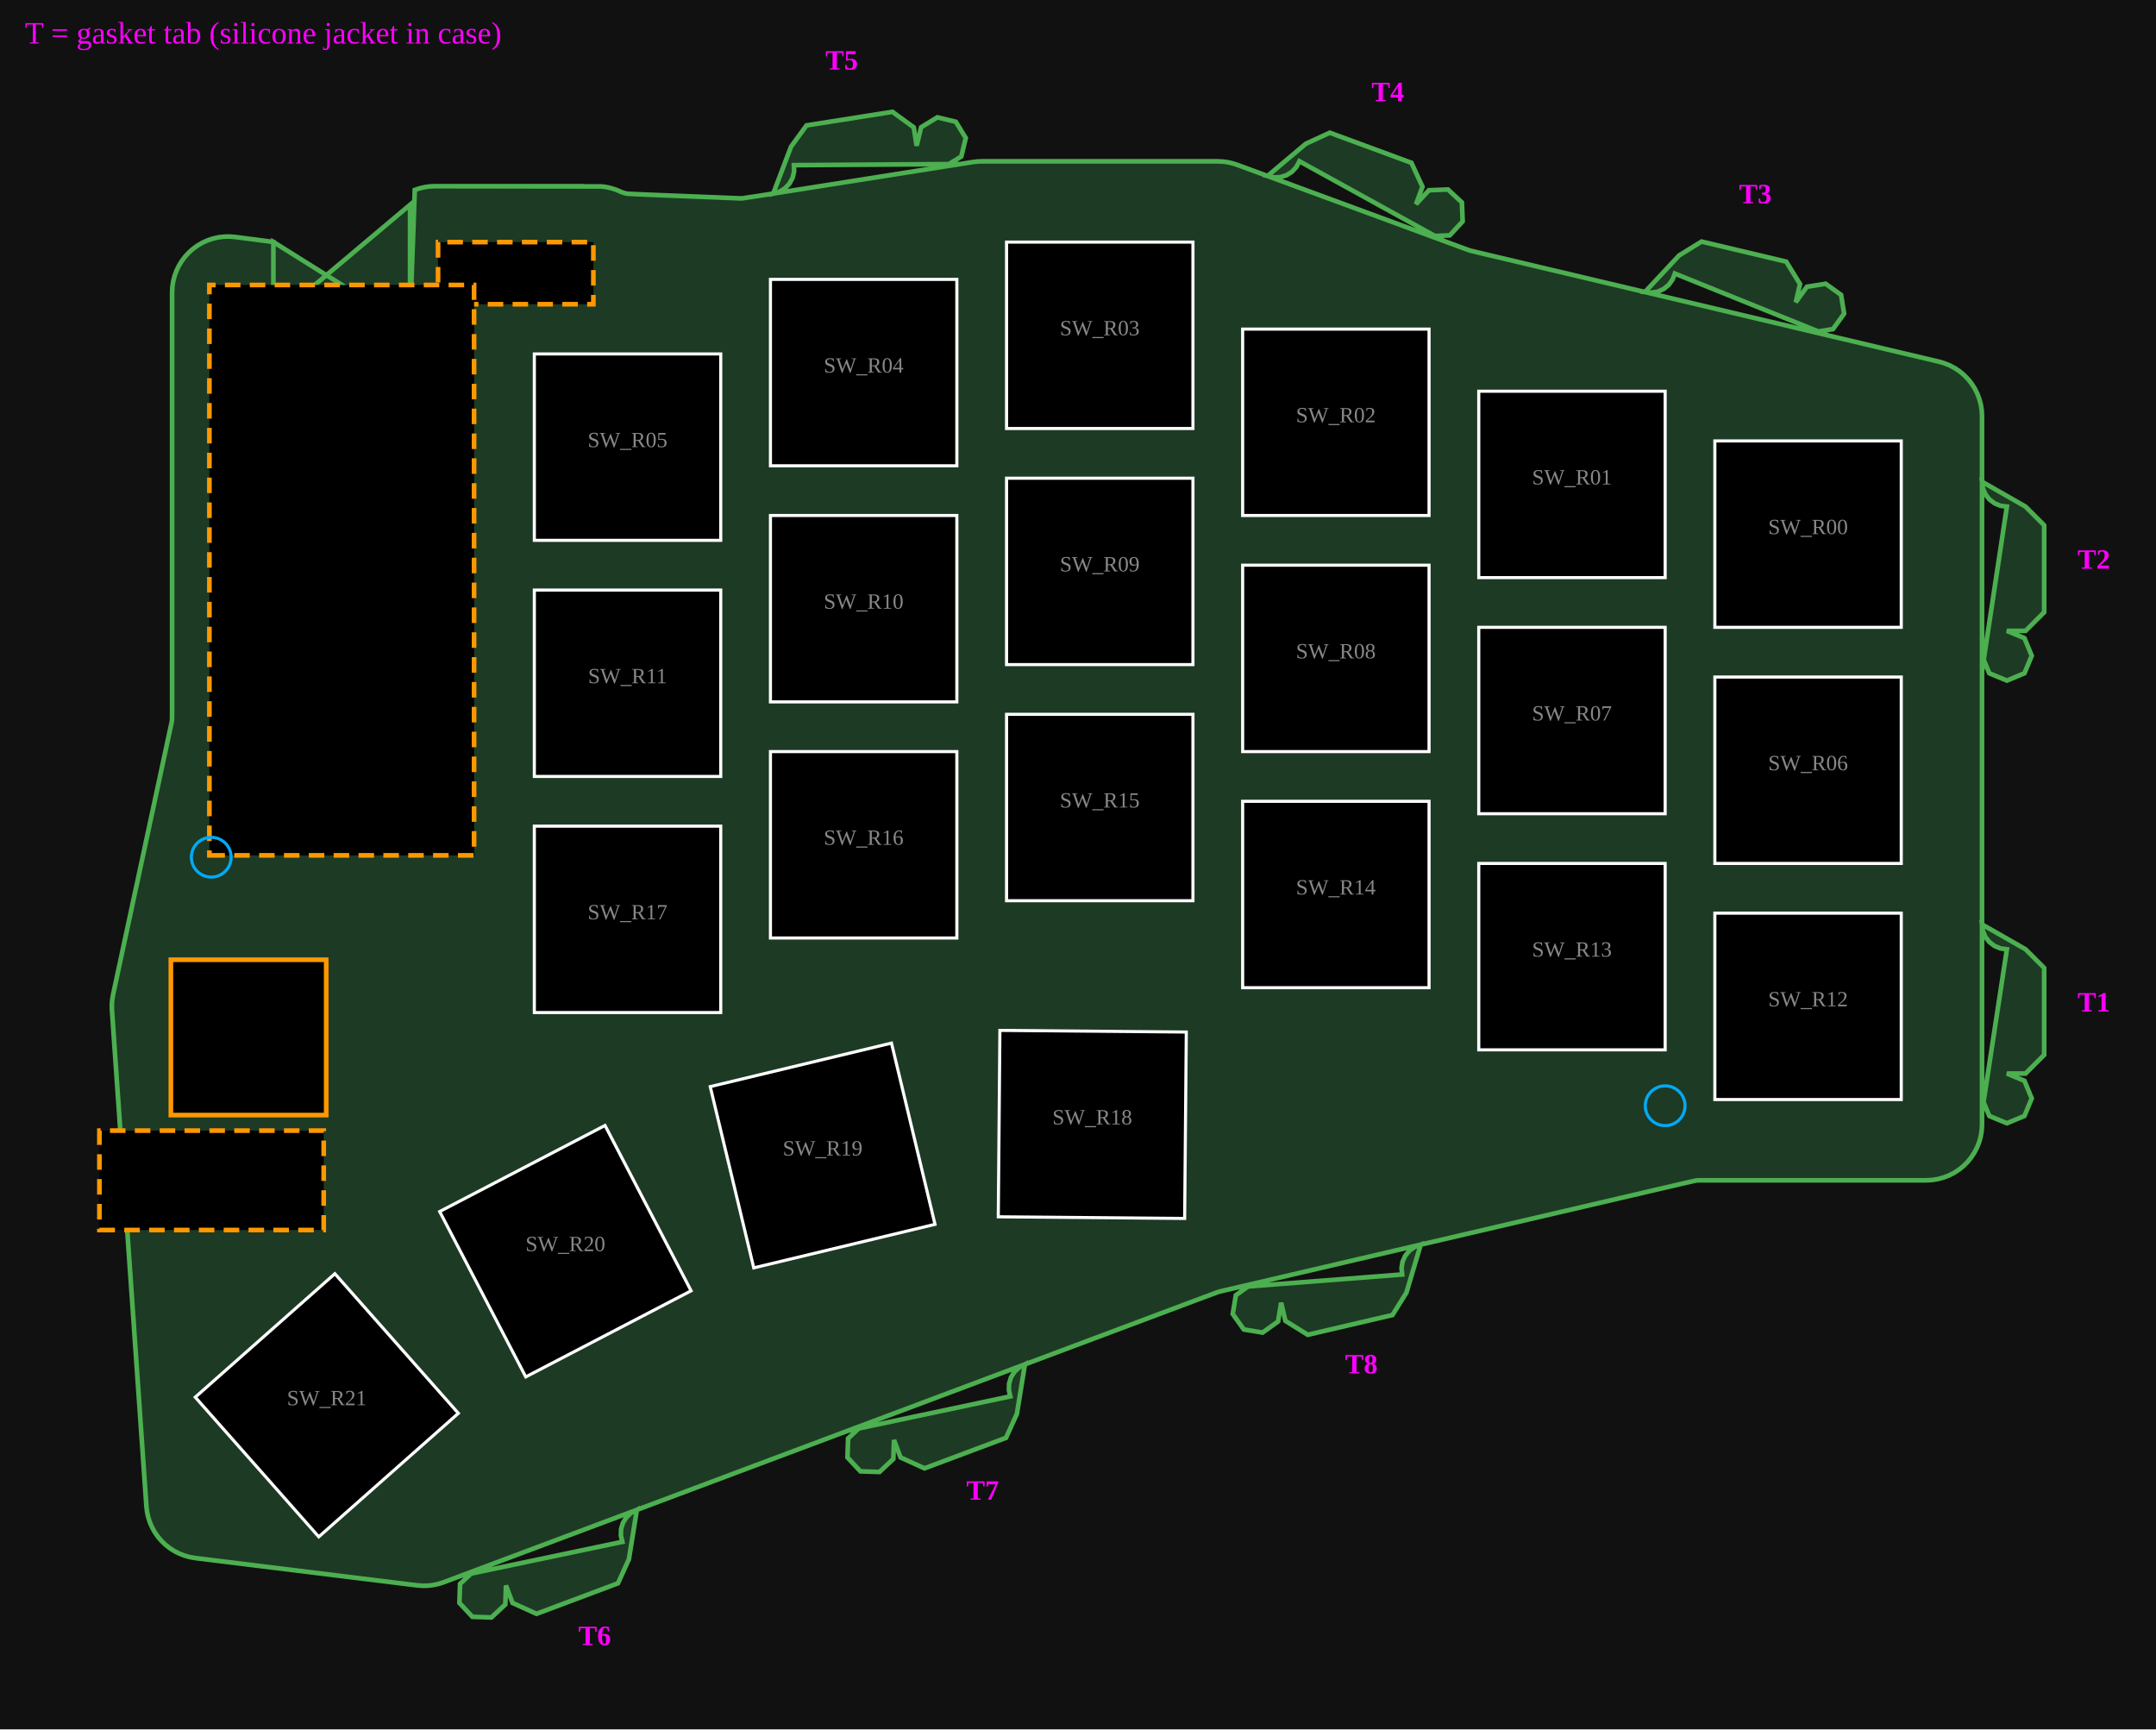
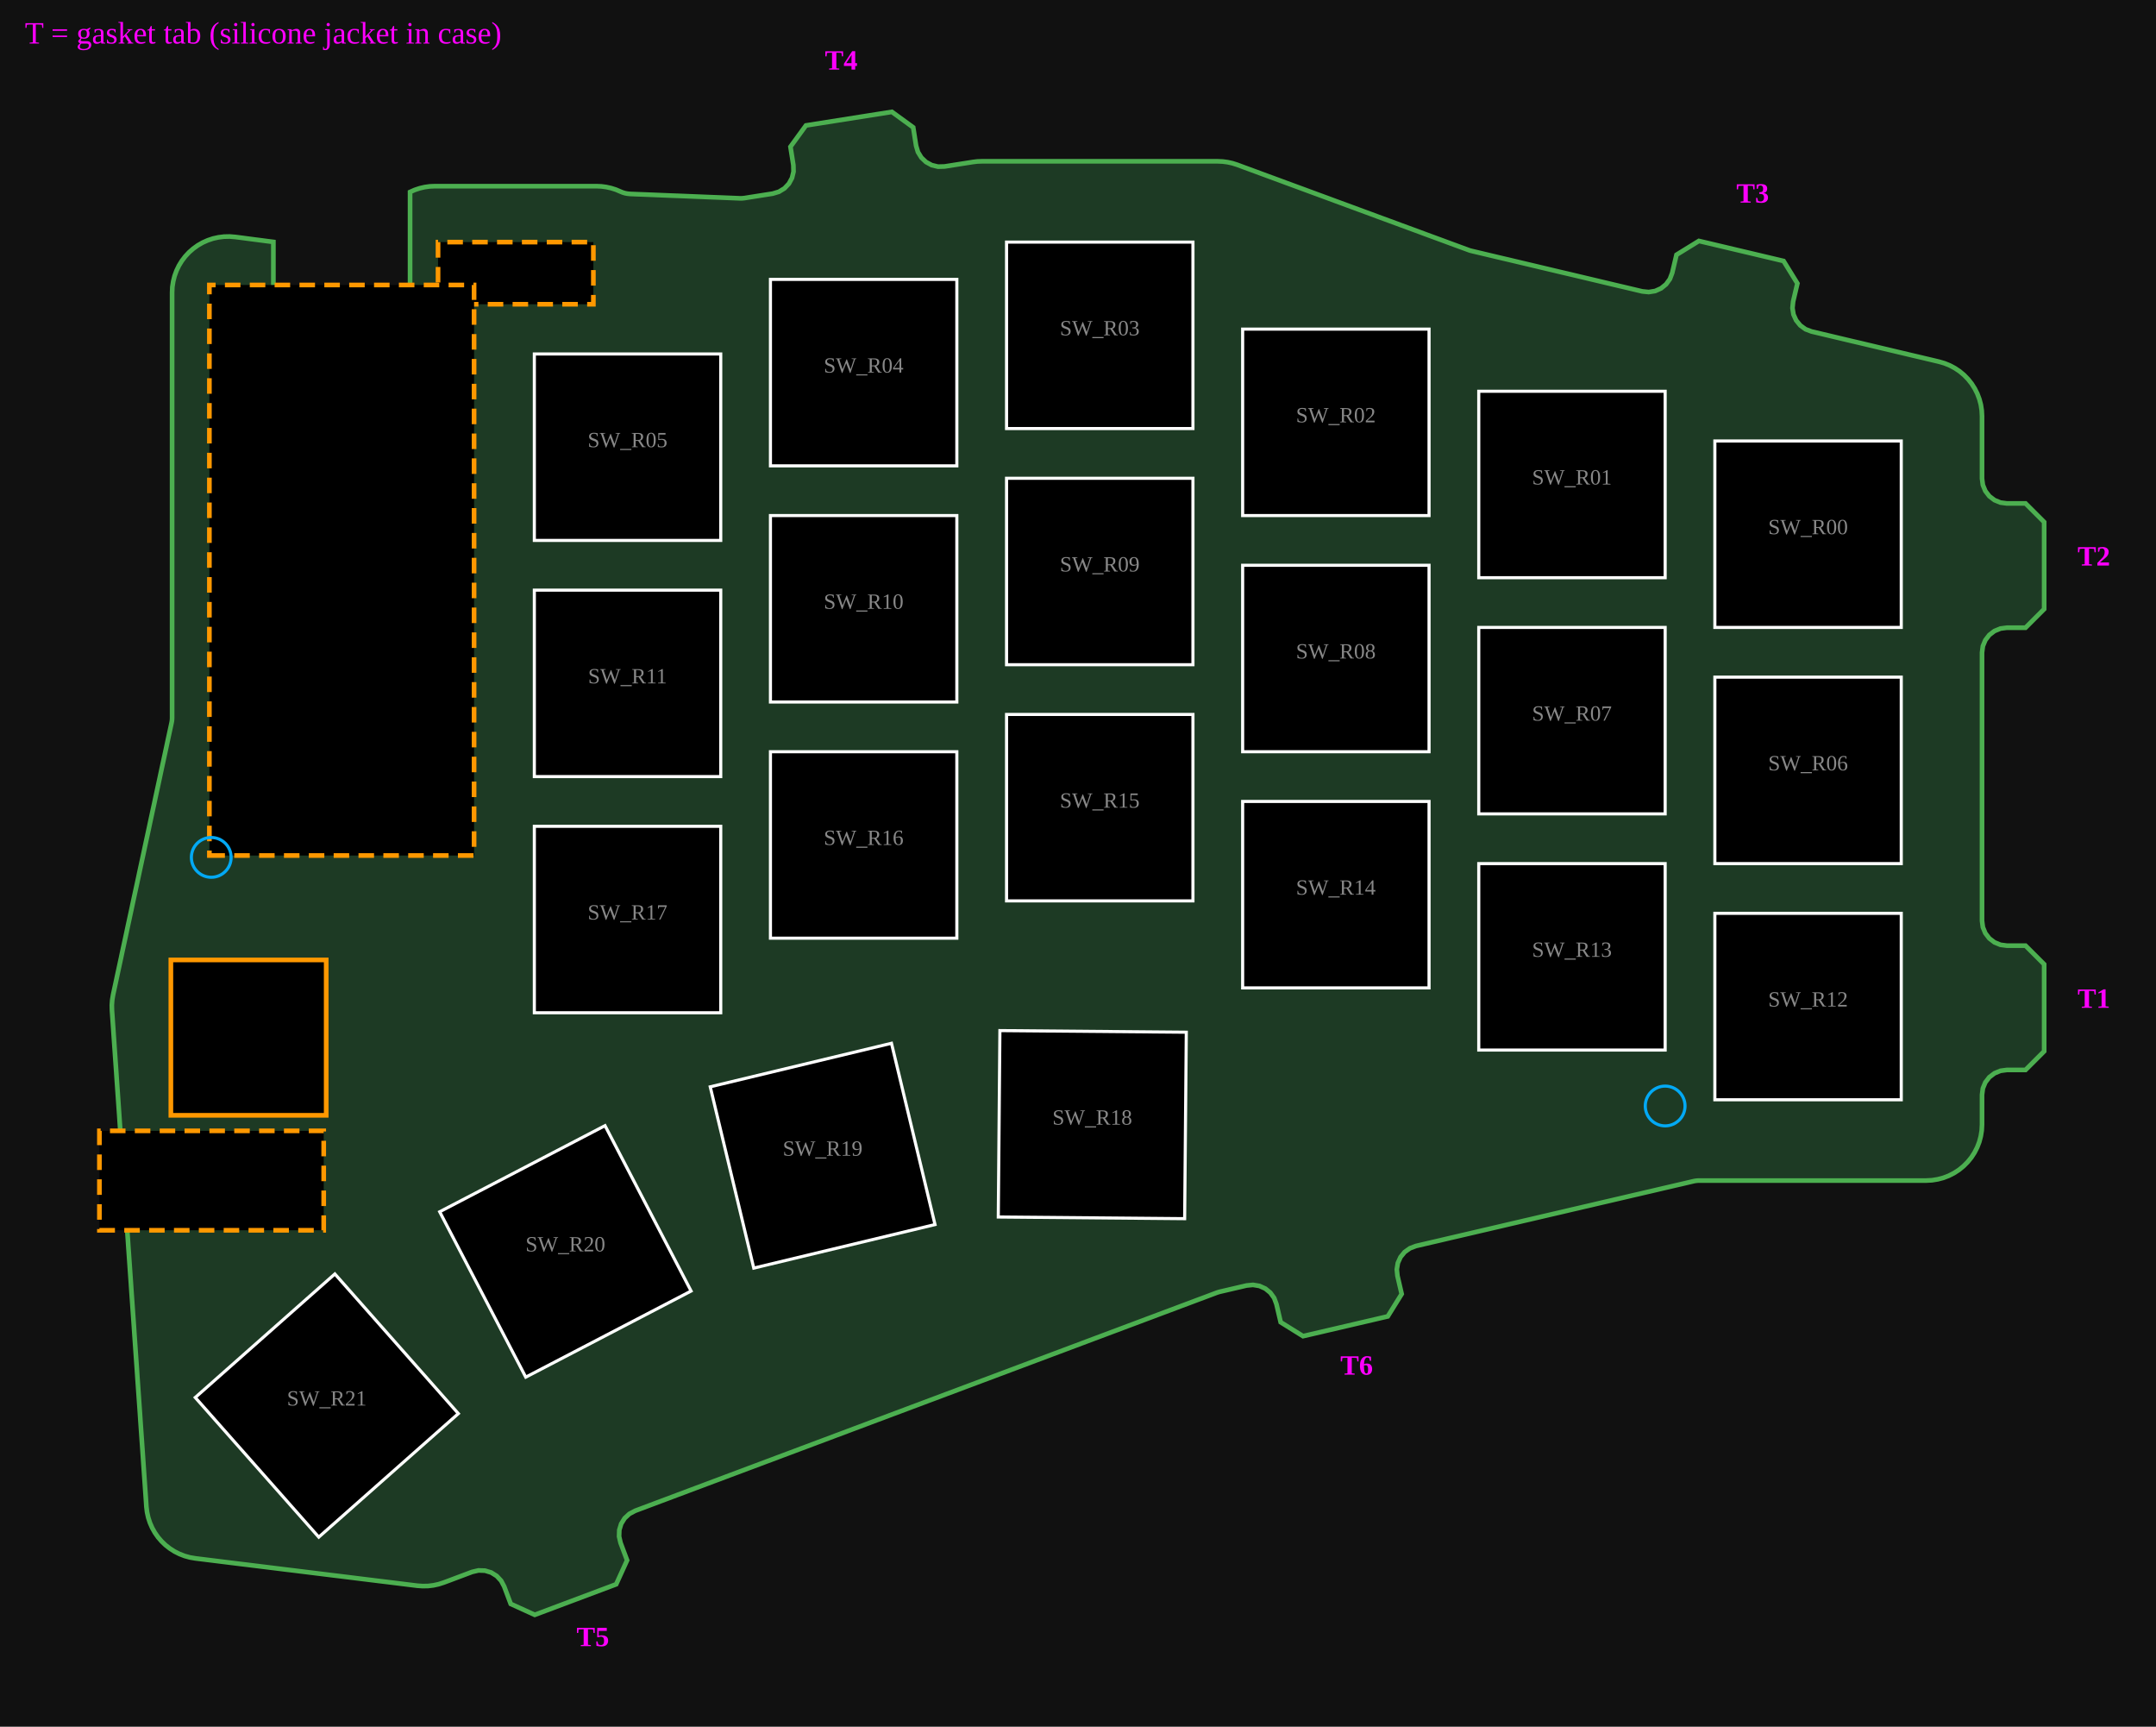
- <svg xmlns="http://www.w3.org/2000/svg" width="694.0" height="556.64" viewBox="0 0 694.0 556.64">
-   <rect width="694.0" height="556.64" fill="#111" />
-   <polygon points="638.0,361.93 638.0,359.93 638.0,353.56 640.34,359.21 646.0,361.56 651.65,359.21 654.0,353.56 651.65,347.9 646.0,345.56 652.0,345.56 658.0,339.56 658.0,311.56 652.0,305.56 638.0,297.56 638.27,299.63 639.07,301.56 640.34,303.21 642.0,304.48 643.93,305.28 646.0,305.56 638.0,357.93 638.0,291.93 638.0,289.93 638.0,287.93 638.0,285.93 638.0,283.93 638.0,281.93 638.0,279.93 638.0,277.93 638.0,275.93 638.0,273.93 638.0,271.93 638.0,269.93 638.0,267.93 638.0,265.93 638.0,263.93 638.0,261.93 638.0,259.93 638.0,257.93 638.0,255.93 638.0,253.93 638.0,251.93 638.0,249.93 638.0,247.93 638.0,245.93 638.0,243.93 638.0,241.93 638.0,239.93 638.0,237.93 638.0,235.93 638.0,233.93 638.0,231.93 638.0,229.93 638.0,227.93 638.0,225.93 638.0,223.93 638.0,221.93 638.0,219.93 638.0,217.93 638.0,211.07 640.34,216.72 646.0,219.07 651.65,216.72 654.0,211.07 651.65,205.41 646.0,203.07 652.0,203.07 658.0,197.07 658.0,169.07 652.0,163.07 638.0,155.07 638.27,157.14 639.07,159.07 640.34,160.72 642.0,162.0 643.93,162.8 646.0,163.07 638.0,215.93 638.0,149.93 638.0,147.93 638.0,145.93 638.0,143.93 638.0,141.93 638.0,139.93 638.0,137.93 638.0,135.93 638.0,133.93 637.9,132.09 637.62,130.25 637.14,128.46 636.49,126.73 635.66,125.07 634.67,123.51 633.52,122.06 632.23,120.73 630.81,119.54 629.27,118.51 627.64,117.64 625.92,116.94 624.14,116.42 622.16,115.95 620.18,115.48 618.2,115.01 616.22,114.54 614.24,114.07 612.26,113.61 610.28,113.14 608.3,112.67 606.32,112.2 604.34,111.73 602.36,111.26 600.38,110.79 598.4,110.32 596.42,109.85 594.44,109.38 592.46,108.92 590.48,108.45 583.98,106.91 590.02,105.93 593.61,100.96 592.63,94.92 587.67,91.34 581.62,92.31 578.04,97.28 579.42,91.44 574.97,84.22 547.72,77.76 540.5,82.22 529.49,94.0 531.56,94.21 533.63,93.88 535.53,93.02 537.15,91.7 538.37,90.01 539.12,88.06 588.5,107.98 525.15,92.97 523.17,92.5 521.19,92.03 519.21,91.56 517.23,91.1 515.25,90.63 513.27,90.16 511.29,89.69 509.31,89.22 507.33,88.75 505.35,88.28 503.37,87.81 501.39,87.34 499.41,86.88 497.43,86.41 495.45,85.94 493.47,85.47 491.49,85.0 489.51,84.53 487.53,84.06 485.55,83.59 483.57,83.12 481.59,82.65 479.61,82.19 477.63,81.72 475.42,81.19 473.2,80.65 472.75,80.5 472.75,80.5 470.79,79.78 468.83,79.06 466.86,78.33 460.54,76.01 466.66,75.76 470.82,71.27 470.57,65.15 466.08,60.99 459.96,61.24 455.8,65.73 457.88,60.1 454.32,52.4 428.05,42.72 420.34,46.27 408.0,56.65 410.04,57.11 412.12,57.02 414.12,56.4 415.88,55.29 417.3,53.75 418.27,51.9 464.9,77.61 404.1,55.21 402.14,54.49 400.18,53.77 398.22,53.04 396.7,52.56 395.16,52.21 393.58,52.01 392.0,51.93 390.0,51.93 388.0,51.93 386.0,51.93 384.0,51.93 382.0,51.93 380.0,51.93 378.0,51.93 376.0,51.93 374.0,51.93 372.0,51.93 370.0,51.93 368.0,51.93 366.0,51.93 364.0,51.93 362.0,51.93 360.0,51.93 358.0,51.93 356.0,51.93 354.0,51.93 352.0,51.93 350.0,51.93 348.0,51.93 346.0,51.93 344.0,51.93 342.0,51.93 340.0,51.93 338.0,51.93 336.0,51.93 334.0,51.93 332.0,51.93 330.0,51.93 328.0,51.93 326.0,51.93 324.0,51.93 322.0,51.93 320.0,51.93 318.0,51.93 316.0,51.93 314.59,51.99 313.19,52.15 311.15,52.48 304.21,53.57 309.44,50.38 310.87,44.42 307.67,39.2 301.72,37.77 296.5,40.96 295.06,46.92 294.13,40.99 287.27,36.0 259.61,40.37 254.62,47.23 248.9,62.31 250.9,61.71 252.68,60.62 254.12,59.11 255.12,57.27 255.61,55.24 255.55,53.16 309.11,52.8 243.8,63.11 241.37,63.47 238.94,63.84 238.15,63.85 238.15,63.85 235.94,63.76 233.73,63.67 231.53,63.58 229.32,63.49 227.11,63.41 224.9,63.32 222.69,63.23 220.48,63.14 218.27,63.05 216.06,62.96 213.86,62.88 211.65,62.79 209.44,62.7 207.23,62.61 204.62,62.49 202.01,62.36 201.22,62.21 200.45,61.97 199.7,61.67 199.7,61.67 198.24,61.05 196.72,60.57 195.16,60.21 193.59,60.01 191.53,60.0 189.47,60.0 187.4,60.0 185.34,60.0 183.28,59.99 181.22,59.99 179.16,59.99 177.1,59.98 175.04,59.98 172.98,59.98 170.91,59.98 168.85,59.97 166.79,59.97 164.73,59.97 162.67,59.97 160.61,59.96 158.55,59.96 156.49,59.96 154.42,59.95 152.36,59.95 150.3,59.95 148.24,59.95 146.18,59.94 144.12,59.94 142.06,59.94 140.0,59.93 142.0,59.93 144.0,59.93 146.0,59.93 148.0,59.93 150.0,59.93 152.0,59.93 154.0,59.93 156.0,59.93 158.0,59.93 160.0,59.93 162.0,59.93 164.0,59.93 166.0,59.93 168.0,59.93 170.0,59.93 172.0,59.93 174.0,59.93 176.0,59.93 178.0,59.93 180.0,59.93 182.0,59.93 184.0,59.93 186.0,59.93 188.0,59.93 186.0,59.93 184.0,59.93 182.0,59.93 180.0,59.93 178.0,59.93 176.0,59.93 174.0,59.93 172.0,59.93 170.0,59.93 168.0,59.93 166.0,59.93 164.0,59.93 162.0,59.93 160.0,59.93 158.0,59.93 156.0,59.93 154.0,59.93 152.0,59.93 150.0,59.93 148.0,59.93 146.0,59.93 144.0,59.93 142.0,59.93 140.0,59.93 138.34,60.01 136.7,60.24 135.08,60.62 133.51,61.14 133.44,63.23 133.36,65.32 133.28,67.41 133.21,69.5 133.13,71.59 133.06,73.68 132.98,75.77 132.91,77.86 132.83,79.95 132.75,82.04 132.68,84.13 132.6,86.22 132.53,88.31 132.45,90.4 132.38,92.49 132.3,94.58 132.22,96.67 132.15,98.76 132.07,100.85 132.0,102.93 132.0,100.88 132.0,98.82 132.0,96.77 132.0,94.71 132.0,92.65 132.0,90.6 132.0,88.54 132.0,86.49 132.0,84.43 132.0,82.37 132.0,80.32 132.0,78.26 132.0,76.2 132.0,74.15 132.0,72.09 132.0,70.04 132.0,67.98 132.0,65.92 130.42,67.25 128.85,68.57 127.28,69.89 125.71,71.21 124.14,72.53 122.57,73.85 121.0,75.18 119.42,76.5 117.85,77.82 116.28,79.14 114.71,80.46 113.14,81.79 111.57,83.11 110.0,84.43 108.42,85.75 106.85,87.07 105.28,88.39 103.71,89.72 102.14,91.04 100.57,92.36 99.0,93.68 97.42,95.0 95.85,96.33 94.28,97.65 92.71,98.97 91.14,100.29 89.57,101.61 88.0,102.93 90.0,102.93 92.0,102.93 94.0,102.93 96.0,102.93 98.0,102.93 100.0,102.93 102.0,102.93 104.0,102.93 106.0,102.93 108.0,102.93 110.0,102.93 112.0,102.93 114.0,102.93 116.0,102.93 118.0,102.93 120.0,102.93 122.0,102.93 124.0,102.93 126.0,102.93 128.0,102.93 126.26,101.85 124.52,100.76 122.78,99.67 121.04,98.58 119.3,97.49 117.56,96.4 115.82,95.31 114.08,94.22 112.34,93.13 110.6,92.04 108.87,90.95 107.13,89.86 105.39,88.78 103.65,87.69 101.91,86.6 100.17,85.51 98.43,84.42 96.69,83.33 94.95,82.24 93.21,81.15 91.47,80.06 89.74,78.97 88.0,77.88 88.0,79.97 88.0,82.06 88.0,84.15 88.0,86.23 88.0,88.32 88.0,90.41 88.0,92.5 88.0,94.58 88.0,96.67 88.0,98.76 88.0,96.67 88.0,94.58 88.0,92.5 88.0,90.41 88.0,88.32 88.0,86.23 88.0,84.15 88.0,82.06 88.0,79.97 88.0,77.88 85.95,77.62 83.9,77.35 81.86,77.08 79.81,76.82 77.77,76.55 75.72,76.29 73.93,76.14 72.13,76.18 70.34,76.39 68.58,76.79 66.88,77.35 65.24,78.09 63.67,78.99 62.21,80.03 60.86,81.22 59.63,82.54 58.54,83.97 57.6,85.5 56.82,87.12 56.2,88.81 55.76,90.56 55.48,92.34 55.4,94.13 55.4,96.15 55.4,98.16 55.4,100.17 55.4,102.18 55.4,104.2 55.4,106.21 55.4,108.22 55.4,110.23 55.4,112.25 55.4,114.26 55.4,116.27 55.4,118.28 55.4,120.29 55.4,122.31 55.4,124.32 55.4,126.33 55.4,128.34 55.4,130.36 55.4,132.37 55.4,134.38 55.4,136.39 55.4,138.41 55.4,140.42 55.4,142.43 55.4,144.44 55.4,146.45 55.4,148.47 55.4,150.48 55.4,152.49 55.4,154.5 55.4,156.52 55.4,158.53 55.4,160.54 55.4,162.55 55.4,164.57 55.4,166.58 55.4,168.59 55.4,170.6 55.4,172.61 55.4,174.63 55.4,176.64 55.4,178.65 55.4,180.66 55.4,182.68 55.4,184.69 55.4,186.7 55.4,188.71 55.4,190.72 55.4,192.74 55.4,194.75 55.4,196.76 55.4,198.77 55.4,200.79 55.4,202.8 55.4,204.81 55.4,206.82 55.4,208.84 55.4,210.85 55.4,212.86 55.4,214.87 55.4,216.88 55.4,218.9 55.4,220.91 55.4,222.92 55.4,224.93 55.4,226.95 55.39,229.24 55.38,231.53 55.32,232.09 55.22,232.65 55.22,232.65 54.79,234.64 54.36,236.63 53.93,238.62 53.51,240.61 53.08,242.59 52.65,244.58 52.22,246.57 51.79,248.56 51.37,250.55 50.94,252.54 50.51,254.53 50.08,256.51 49.66,258.5 49.23,260.49 48.8,262.48 48.37,264.47 47.95,266.46 47.52,268.45 47.09,270.43 46.66,272.42 46.24,274.41 45.81,276.4 45.38,278.39 44.95,280.38 44.53,282.37 44.1,284.36 43.67,286.34 43.24,288.33 42.81,290.32 42.39,292.31 41.96,294.3 41.53,296.29 41.1,298.28 40.68,300.26 40.25,302.25 39.82,304.24 39.39,306.23 38.97,308.22 38.54,310.21 38.11,312.2 37.68,314.18 37.26,316.17 36.83,318.16 36.4,320.15 36.12,321.81 36.0,323.49 36.04,325.18 36.18,327.18 36.32,329.18 36.46,331.17 36.59,333.17 36.73,335.17 36.87,337.16 37.01,339.16 37.15,341.16 37.29,343.15 37.43,345.15 37.56,347.14 37.7,349.14 37.84,351.14 37.98,353.13 38.12,355.13 38.26,357.13 38.4,359.12 38.53,361.12 38.67,363.12 38.81,365.11 38.95,367.11 39.09,369.11 39.23,371.1 39.37,373.1 39.5,375.1 39.64,377.09 39.78,379.09 39.92,381.09 40.06,383.08 40.2,385.08 40.34,387.08 40.47,389.07 40.61,391.07 40.75,393.07 40.89,395.06 41.03,397.06 41.17,399.06 41.3,401.05 41.44,403.05 41.58,405.04 41.72,407.04 41.86,409.04 42.0,411.03 42.14,413.03 42.27,415.03 42.41,417.02 42.55,419.02 42.69,421.02 42.83,423.01 42.97,425.01 43.11,427.01 43.24,429.0 43.38,431.0 43.52,433.0 43.66,434.99 43.8,436.99 43.94,438.99 44.08,440.98 44.21,442.98 44.35,444.98 44.49,446.97 44.63,448.97 44.77,450.97 44.91,452.96 45.05,454.96 45.18,456.96 45.32,458.95 45.46,460.95 45.6,462.94 45.74,464.94 45.88,466.94 46.02,468.93 46.15,470.93 46.29,472.93 46.43,474.92 46.57,476.92 46.71,478.92 46.85,480.91 46.99,482.91 47.12,484.91 47.34,486.67 47.72,488.39 48.27,490.08 48.98,491.7 49.85,493.25 50.86,494.7 52.02,496.04 53.3,497.27 54.7,498.36 56.19,499.31 57.78,500.11 59.43,500.75 61.14,501.22 62.88,501.52 64.99,501.78 67.09,502.04 69.19,502.3 71.29,502.56 73.39,502.82 75.49,503.07 77.59,503.33 79.69,503.59 81.79,503.85 83.9,504.11 86.0,504.37 88.1,504.63 90.2,504.88 92.3,505.14 94.4,505.4 96.5,505.66 98.6,505.92 100.71,506.18 102.81,506.44 104.91,506.69 107.01,506.95 109.11,507.21 111.21,507.47 113.31,507.73 115.41,507.99 117.51,508.25 119.62,508.5 121.72,508.76 123.82,509.02 125.92,509.28 128.02,509.54 130.12,509.8 132.22,510.06 134.32,510.31 136.05,510.44 137.78,510.41 139.5,510.2 141.19,509.83 142.84,509.3 144.73,508.6 146.61,507.89 152.57,505.66 148.09,509.84 147.88,515.96 152.06,520.43 158.18,520.64 162.66,516.46 162.87,510.34 164.97,515.96 172.7,519.47 198.92,509.64 202.43,501.92 205.0,486.0 203.16,486.98 201.63,488.41 200.53,490.18 199.92,492.18 199.85,494.26 200.32,496.3 148.5,507.18 208.82,484.57 210.71,483.86 212.6,483.15 214.48,482.45 216.37,481.74 218.25,481.03 220.14,480.33 222.02,479.62 223.91,478.91 225.79,478.21 227.68,477.5 229.56,476.79 231.45,476.09 233.33,475.38 235.22,474.67 237.1,473.96 238.99,473.26 240.87,472.55 242.76,471.84 244.64,471.14 246.53,470.43 248.42,469.72 250.3,469.02 252.19,468.31 254.07,467.6 255.96,466.9 257.84,466.19 259.73,465.48 261.61,464.78 263.5,464.07 265.38,463.36 267.27,462.66 269.15,461.95 271.04,461.24 277.47,458.83 273.0,463.01 272.79,469.13 276.97,473.61 283.09,473.81 287.56,469.63 287.77,463.51 289.88,469.13 297.6,472.64 323.82,462.82 327.33,455.09 329.91,439.17 328.06,440.16 326.54,441.58 325.43,443.35 324.82,445.35 324.75,447.44 325.22,449.47 272.92,460.54 335.14,437.21 337.02,436.51 338.91,435.8 340.79,435.09 342.68,434.39 344.56,433.68 346.45,432.97 348.33,432.27 350.22,431.56 352.11,430.85 353.99,430.15 355.88,429.44 357.76,428.73 359.65,428.03 361.53,427.32 363.42,426.61 365.3,425.91 367.19,425.2 369.07,424.49 370.96,423.79 372.84,423.08 374.73,422.37 376.61,421.66 378.5,420.96 380.38,420.25 382.27,419.54 384.15,418.84 386.04,418.13 387.93,417.42 390.06,416.64 392.19,415.85 392.69,415.71 392.69,415.71 394.64,415.25 396.6,414.8 402.79,413.36 397.81,416.92 396.81,422.96 400.38,427.94 406.42,428.94 411.4,425.37 412.39,419.33 413.76,425.17 420.96,429.65 448.23,423.29 452.71,416.09 457.32,400.63 455.37,401.37 453.67,402.59 452.34,404.2 451.48,406.1 451.14,408.16 451.35,410.24 398.55,414.34 463.07,399.29 465.02,398.84 466.98,398.38 468.93,397.93 470.88,397.47 472.84,397.01 474.79,396.56 476.75,396.1 478.7,395.65 480.66,395.19 482.61,394.73 484.57,394.28 486.52,393.82 488.48,393.37 490.43,392.91 492.39,392.45 494.34,392.0 496.3,391.54 498.25,391.09 500.21,390.63 502.16,390.17 504.12,389.72 506.07,389.26 508.03,388.81 509.98,388.35 511.94,387.89 513.89,387.44 515.85,386.98 517.8,386.53 519.76,386.07 521.71,385.61 523.67,385.16 525.62,384.7 527.58,384.25 529.53,383.79 531.49,383.33 533.44,382.88 535.4,382.42 537.35,381.97 539.31,381.51 541.26,381.05 543.52,380.54 545.77,380.03 546.38,379.96 546.99,379.93 546.99,379.93 549.02,379.93 551.04,379.93 553.07,379.93 555.1,379.93 557.13,379.93 559.16,379.93 561.18,379.93 563.21,379.93 565.24,379.93 567.27,379.93 569.3,379.93 571.32,379.93 573.35,379.93 575.38,379.93 577.41,379.93 579.44,379.93 581.46,379.93 583.49,379.93 585.52,379.93 587.55,379.93 589.58,379.93 591.6,379.93 593.63,379.93 595.66,379.93 597.69,379.93 599.72,379.93 601.74,379.93 603.77,379.93 605.8,379.93 607.83,379.93 609.86,379.93 611.88,379.93 613.91,379.93 615.94,379.93 617.97,379.93 620.0,379.93 621.88,379.83 623.74,379.54 625.56,379.05 627.32,378.38 629.0,377.52 630.58,376.5 632.04,375.31 633.37,373.98 634.56,372.51 635.58,370.93 636.44,369.25 637.12,367.5 637.6,365.68 637.9,363.81" fill="#1d3a24" stroke="#4caf50" stroke-width="1.5" />
-   <polygon points="552.0,201.93 612.0,201.93 612.0,141.93 552.0,141.93" fill="#000" stroke="#fff" stroke-width="1" />
-   <polygon points="476.0,185.93 536.0,185.93 536.0,125.93 476.0,125.93" fill="#000" stroke="#fff" stroke-width="1" />
-   <polygon points="400.0,165.93 460.0,165.93 460.0,105.93 400.0,105.93" fill="#000" stroke="#fff" stroke-width="1" />
-   <polygon points="324.0,137.93 384.0,137.93 384.0,77.93 324.0,77.93" fill="#000" stroke="#fff" stroke-width="1" />
-   <polygon points="248.0,149.93 308.0,149.93 308.0,89.93 248.0,89.93" fill="#000" stroke="#fff" stroke-width="1" />
-   <polygon points="172.0,173.93 232.0,173.93 232.0,113.93 172.0,113.93" fill="#000" stroke="#fff" stroke-width="1" />
-   <polygon points="552.0,277.93 612.0,277.93 612.0,217.93 552.0,217.93" fill="#000" stroke="#fff" stroke-width="1" />
-   <polygon points="476.0,261.93 536.0,261.93 536.0,201.93 476.0,201.93" fill="#000" stroke="#fff" stroke-width="1" />
-   <polygon points="400.0,241.93 460.0,241.93 460.0,181.93 400.0,181.93" fill="#000" stroke="#fff" stroke-width="1" />
-   <polygon points="324.0,213.93 384.0,213.93 384.0,153.93 324.0,153.93" fill="#000" stroke="#fff" stroke-width="1" />
-   <polygon points="248.0,225.93 308.0,225.93 308.0,165.93 248.0,165.93" fill="#000" stroke="#fff" stroke-width="1" />
-   <polygon points="172.0,249.93 232.0,249.93 232.0,189.93 172.0,189.93" fill="#000" stroke="#fff" stroke-width="1" />
-   <polygon points="552.0,353.93 612.0,353.93 612.0,293.93 552.0,293.93" fill="#000" stroke="#fff" stroke-width="1" />
-   <polygon points="476.0,337.93 536.0,337.93 536.0,277.93 476.0,277.93" fill="#000" stroke="#fff" stroke-width="1" />
-   <polygon points="400.0,317.93 460.0,317.93 460.0,257.93 400.0,257.93" fill="#000" stroke="#fff" stroke-width="1" />
-   <polygon points="324.0,289.93 384.0,289.93 384.0,229.93 324.0,229.93" fill="#000" stroke="#fff" stroke-width="1" />
-   <polygon points="248.0,301.93 308.0,301.93 308.0,241.93 248.0,241.93" fill="#000" stroke="#fff" stroke-width="1" />
-   <polygon points="172.0,325.93 232.0,325.93 232.0,265.93 172.0,265.93" fill="#000" stroke="#fff" stroke-width="1" />
-   <polygon points="321.34,391.67 381.33,392.2 381.86,332.2 321.86,331.67" fill="#000" stroke="#fff" stroke-width="1" />
-   <polygon points="242.63,408.11 300.97,394.1 286.96,335.76 228.62,349.77" fill="#000" stroke="#fff" stroke-width="1" />
-   <polygon points="169.24,443.2 222.46,415.49 194.75,362.27 141.53,389.98" fill="#000" stroke="#fff" stroke-width="1" />
-   <polygon points="102.61,494.68 147.54,454.92 107.79,409.99 62.85,449.74" fill="#000" stroke="#fff" stroke-width="1" />
-   <polygon points="141.0,97.93 191.0,97.93 191.0,77.93 141.0,77.93" fill="#000" stroke="#ff9800" stroke-width="1.5" stroke-dasharray="5,3" />
-   <polygon points="67.4,275.33 152.6,275.33 152.6,91.73 67.4,91.73" fill="#000" stroke="#ff9800" stroke-width="1.5" stroke-dasharray="5,3" />
-   <polygon points="32.0,395.93 104.2,395.93 104.2,363.93 32.0,363.93" fill="#000" stroke="#ff9800" stroke-width="1.5" stroke-dasharray="5,3" />
-   <polygon points="55.0,358.93 105.0,358.93 105.0,308.93 55.0,308.93" fill="#000" stroke="#ff9800" stroke-width="1.5" />
-   <text x="674.0" y="325.57" fill="#f0f" font-size="9" font-weight="bold" text-anchor="middle">T1</text>
-   <text x="674.0" y="183.05" fill="#f0f" font-size="9" font-weight="bold" text-anchor="middle">T2</text>
-   <text x="565.01" y="65.42" fill="#f0f" font-size="9" font-weight="bold" text-anchor="middle">T3</text>
-   <text x="446.72" y="32.56" fill="#f0f" font-size="9" font-weight="bold" text-anchor="middle">T4</text>
-   <text x="270.94" y="22.38" fill="#f0f" font-size="9" font-weight="bold" text-anchor="middle">T5</text>
-   <text x="191.43" y="529.52" fill="#f0f" font-size="9" font-weight="bold" text-anchor="middle">T6</text>
-   <text x="316.31" y="482.72" fill="#f0f" font-size="9" font-weight="bold" text-anchor="middle">T7</text>
-   <text x="438.21" y="442.07" fill="#f0f" font-size="9" font-weight="bold" text-anchor="middle">T8</text>
+ <svg xmlns="http://www.w3.org/2000/svg" width="694.0" height="555.66" viewBox="0 0 694.0 555.66">
+   <rect width="694.0" height="555.66" fill="#111" />
+   <polygon points="638.0,361.91 638.0,359.91 638.0,357.91 638.0,352.31 638.27,350.24 639.07,348.31 640.34,346.66 642.0,345.39 643.93,344.59 646.0,344.31 652.0,344.31 658.0,338.31 658.0,310.31 652.0,304.31 646.0,304.31 643.93,304.04 642.0,303.24 640.34,301.97 639.07,300.31 638.27,298.38 638.0,296.31 638.0,291.91 638.0,289.91 638.0,287.91 638.0,285.91 638.0,283.91 638.0,281.91 638.0,279.91 638.0,277.91 638.0,275.91 638.0,273.91 638.0,271.91 638.0,269.91 638.0,267.91 638.0,265.91 638.0,263.91 638.0,261.91 638.0,259.91 638.0,257.91 638.0,255.91 638.0,253.91 638.0,251.91 638.0,249.91 638.0,247.91 638.0,245.91 638.0,243.91 638.0,241.91 638.0,239.91 638.0,237.91 638.0,235.91 638.0,233.91 638.0,231.91 638.0,229.91 638.0,227.91 638.0,225.91 638.0,223.91 638.0,221.91 638.0,219.91 638.0,217.91 638.0,215.91 638.0,210.0 638.27,207.93 639.07,206.0 640.34,204.34 642.0,203.07 643.93,202.27 646.0,202.0 652.0,202.0 658.0,196.0 658.0,168.0 652.0,162.0 646.0,162.0 643.93,161.73 642.0,160.93 640.34,159.66 639.07,158.0 638.27,156.07 638.0,154.0 638.0,149.91 638.0,147.91 638.0,145.91 638.0,143.91 638.0,141.91 638.0,139.91 638.0,137.91 638.0,135.91 638.0,133.91 637.9,132.06 637.62,130.23 637.14,128.43 636.49,126.7 635.66,125.05 634.67,123.48 633.52,122.03 632.23,120.7 630.81,119.51 629.27,118.48 627.64,117.61 625.92,116.91 624.14,116.39 622.16,115.92 620.18,115.45 618.2,114.98 616.22,114.52 614.24,114.05 612.26,113.58 610.28,113.11 608.3,112.64 606.32,112.17 604.34,111.7 602.36,111.23 600.38,110.76 598.4,110.29 596.42,109.83 594.44,109.36 592.46,108.89 590.48,108.42 588.5,107.95 583.13,106.68 581.18,105.94 579.49,104.71 578.17,103.09 577.31,101.19 576.98,99.13 577.19,97.05 578.57,91.21 574.12,83.99 546.87,77.54 539.65,81.99 538.27,87.83 537.53,89.78 536.3,91.48 534.69,92.79 532.78,93.65 530.72,93.98 528.64,93.77 523.17,92.47 521.19,92.01 519.21,91.54 517.23,91.07 515.25,90.6 513.27,90.13 511.29,89.66 509.31,89.19 507.33,88.72 505.35,88.25 503.37,87.79 501.39,87.32 499.41,86.85 497.43,86.38 495.45,85.91 493.47,85.44 491.49,84.97 489.51,84.5 487.53,84.03 485.55,83.56 483.57,83.1 481.59,82.63 479.61,82.16 477.63,81.69 475.65,81.22 473.67,80.75 473.2,80.63 472.75,80.47 470.79,79.75 468.83,79.03 466.86,78.31 464.9,77.58 462.94,76.86 460.98,76.14 459.02,75.42 457.06,74.69 455.1,73.97 453.14,73.25 451.17,72.53 449.21,71.8 447.25,71.08 445.29,70.36 443.33,69.64 441.37,68.91 439.41,68.19 437.45,67.47 435.48,66.74 433.52,66.02 431.56,65.3 429.6,64.58 427.64,63.85 425.68,63.13 423.72,62.41 421.76,61.69 419.79,60.96 417.83,60.24 415.87,59.52 413.91,58.8 411.95,58.07 409.99,57.35 408.03,56.63 406.07,55.91 404.1,55.18 402.14,54.46 400.18,53.74 398.22,53.01 396.7,52.53 395.16,52.19 393.58,51.98 392.0,51.91 390.0,51.91 388.0,51.91 386.0,51.91 384.0,51.91 382.0,51.91 380.0,51.91 378.0,51.91 376.0,51.91 374.0,51.91 372.0,51.91 370.0,51.91 368.0,51.91 366.0,51.91 364.0,51.91 362.0,51.91 360.0,51.91 358.0,51.91 356.0,51.91 354.0,51.91 352.0,51.91 350.0,51.91 348.0,51.91 346.0,51.91 344.0,51.91 342.0,51.91 340.0,51.91 338.0,51.91 336.0,51.91 334.0,51.91 332.0,51.91 330.0,51.91 328.0,51.91 326.0,51.91 324.0,51.91 322.0,51.91 320.0,51.91 318.0,51.91 316.0,51.91 314.59,51.96 313.19,52.13 311.15,52.45 309.11,52.77 304.04,53.57 301.95,53.63 299.92,53.14 298.08,52.14 296.57,50.7 295.48,48.92 294.89,46.92 293.95,40.99 287.09,36.0 259.43,40.37 254.44,47.23 255.38,53.16 255.43,55.24 254.94,57.27 253.94,59.11 252.51,60.62 250.72,61.71 248.72,62.31 243.8,63.08 241.76,63.4 239.72,63.73 238.94,63.81 238.15,63.82 235.94,63.73 233.73,63.64 231.53,63.55 229.32,63.47 227.11,63.38 224.9,63.29 222.69,63.2 220.48,63.11 218.27,63.02 216.06,62.94 213.86,62.85 211.65,62.76 209.44,62.67 207.23,62.58 205.02,62.5 202.81,62.41 202.01,62.33 201.22,62.18 200.45,61.95 199.7,61.64 198.24,61.02 196.72,60.54 195.16,60.19 193.59,59.98 192.0,59.91 190.0,59.91 188.0,59.91 186.0,59.91 184.0,59.91 182.0,59.91 180.0,59.91 178.0,59.91 176.0,59.91 174.0,59.91 172.0,59.91 170.0,59.91 168.0,59.91 166.0,59.91 164.0,59.91 162.0,59.91 160.0,59.91 158.0,59.91 156.0,59.91 154.0,59.91 152.0,59.91 150.0,59.91 148.0,59.91 146.0,59.91 144.0,59.91 142.0,59.91 140.0,59.91 138.34,59.98 136.7,60.21 135.08,60.59 133.51,61.11 132.0,61.78 132.0,63.84 132.0,65.9 132.0,67.95 132.0,70.01 132.0,72.06 132.0,74.12 132.0,76.18 132.0,78.23 132.0,80.29 132.0,82.34 132.0,84.4 132.0,86.46 132.0,88.51 132.0,90.57 132.0,92.63 132.0,94.68 132.0,96.74 132.0,98.79 132.0,100.85 132.0,102.91 130.0,102.91 128.0,102.91 126.0,102.91 124.0,102.91 122.0,102.91 120.0,102.91 118.0,102.91 116.0,102.91 114.0,102.91 112.0,102.91 110.0,102.91 108.0,102.91 106.0,102.91 104.0,102.91 102.0,102.91 100.0,102.91 98.0,102.91 96.0,102.91 94.0,102.91 92.0,102.91 90.0,102.91 88.0,102.91 88.0,100.82 88.0,98.73 88.0,96.64 88.0,94.56 88.0,92.47 88.0,90.38 88.0,88.29 88.0,86.21 88.0,84.12 88.0,82.03 88.0,79.94 88.0,77.85 85.95,77.59 83.9,77.32 81.86,77.06 79.81,76.79 77.77,76.52 75.72,76.26 73.93,76.11 72.13,76.15 70.34,76.37 68.58,76.76 66.88,77.33 65.24,78.06 63.67,78.96 62.21,80.01 60.86,81.19 59.63,82.51 58.54,83.94 57.6,85.47 56.82,87.09 56.2,88.79 55.76,90.53 55.48,92.31 55.4,94.11 55.4,96.12 55.4,98.13 55.4,100.14 55.4,102.16 55.4,104.17 55.4,106.18 55.4,108.19 55.4,110.21 55.4,112.22 55.4,114.23 55.4,116.24 55.4,118.25 55.4,120.27 55.4,122.28 55.4,124.29 55.4,126.3 55.4,128.32 55.4,130.33 55.4,132.34 55.4,134.35 55.4,136.37 55.4,138.38 55.4,140.39 55.4,142.4 55.4,144.41 55.4,146.43 55.4,148.44 55.4,150.45 55.4,152.46 55.4,154.48 55.4,156.49 55.4,158.5 55.4,160.51 55.4,162.52 55.4,164.54 55.4,166.55 55.4,168.56 55.4,170.57 55.4,172.59 55.4,174.6 55.4,176.61 55.4,178.62 55.4,180.64 55.4,182.65 55.4,184.66 55.4,186.67 55.4,188.68 55.4,190.7 55.4,192.71 55.4,194.72 55.4,196.73 55.4,198.75 55.4,200.76 55.4,202.77 55.4,204.78 55.4,206.8 55.4,208.81 55.4,210.82 55.4,212.83 55.4,214.84 55.4,216.86 55.4,218.87 55.4,220.88 55.4,222.89 55.4,224.91 55.4,226.92 55.4,228.93 55.4,230.94 55.38,231.51 55.32,232.07 55.22,232.62 54.79,234.61 54.36,236.6 53.93,238.59 53.51,240.58 53.08,242.57 52.65,244.55 52.22,246.54 51.79,248.53 51.37,250.52 50.94,252.51 50.51,254.5 50.08,256.49 49.66,258.48 49.23,260.46 48.8,262.45 48.37,264.44 47.95,266.43 47.52,268.42 47.09,270.41 46.66,272.4 46.24,274.38 45.81,276.37 45.38,278.36 44.95,280.35 44.53,282.34 44.1,284.33 43.67,286.32 43.24,288.3 42.81,290.29 42.39,292.28 41.96,294.27 41.53,296.26 41.1,298.25 40.68,300.24 40.25,302.23 39.82,304.21 39.39,306.2 38.97,308.19 38.54,310.18 38.11,312.17 37.68,314.16 37.26,316.15 36.83,318.13 36.4,320.12 36.12,321.79 36.0,323.47 36.04,325.15 36.18,327.15 36.32,329.15 36.46,331.14 36.59,333.14 36.73,335.14 36.87,337.13 37.01,339.13 37.15,341.13 37.29,343.12 37.43,345.12 37.56,347.12 37.7,349.11 37.84,351.11 37.98,353.11 38.12,355.1 38.26,357.1 38.4,359.1 38.53,361.09 38.67,363.09 38.81,365.09 38.95,367.08 39.09,369.08 39.23,371.08 39.37,373.07 39.5,375.07 39.64,377.07 39.78,379.06 39.92,381.06 40.06,383.05 40.2,385.05 40.34,387.05 40.47,389.04 40.61,391.04 40.75,393.04 40.89,395.03 41.03,397.03 41.17,399.03 41.3,401.02 41.44,403.02 41.58,405.02 41.72,407.01 41.86,409.01 42.0,411.01 42.14,413.0 42.27,415.0 42.41,417.0 42.55,418.99 42.69,420.99 42.83,422.99 42.97,424.98 43.11,426.98 43.24,428.98 43.38,430.97 43.52,432.97 43.66,434.97 43.8,436.96 43.94,438.96 44.08,440.95 44.21,442.95 44.35,444.95 44.49,446.94 44.63,448.94 44.77,450.94 44.91,452.93 45.05,454.93 45.18,456.93 45.32,458.92 45.46,460.92 45.6,462.92 45.74,464.91 45.88,466.91 46.02,468.91 46.15,470.9 46.29,472.9 46.43,474.9 46.57,476.89 46.71,478.89 46.85,480.89 46.99,482.88 47.12,484.88 47.34,486.64 47.72,488.37 48.27,490.05 48.98,491.67 49.85,493.22 50.86,494.67 52.02,496.01 53.3,497.24 54.7,498.33 56.19,499.28 57.78,500.08 59.43,500.72 61.14,501.19 62.88,501.49 64.99,501.75 67.09,502.01 69.19,502.27 71.29,502.53 73.39,502.79 75.49,503.05 77.59,503.31 79.69,503.56 81.79,503.82 83.9,504.08 86.0,504.34 88.1,504.6 90.2,504.86 92.3,505.12 94.4,505.37 96.5,505.63 98.6,505.89 100.71,506.15 102.81,506.41 104.91,506.67 107.01,506.93 109.11,507.18 111.21,507.44 113.31,507.7 115.41,507.96 117.51,508.22 119.62,508.48 121.72,508.74 123.82,508.99 125.92,509.25 128.02,509.51 130.12,509.77 132.22,510.03 134.32,510.29 136.05,510.41 137.78,510.38 139.5,510.17 141.19,509.8 142.84,509.27 144.73,508.57 146.61,507.86 152.0,505.84 154.03,505.37 156.12,505.44 158.12,506.05 159.89,507.16 161.31,508.68 162.29,510.53 164.4,516.14 172.13,519.66 198.34,509.83 201.86,502.1 199.75,496.48 199.28,494.45 199.35,492.36 199.96,490.36 201.06,488.59 202.59,487.17 204.43,486.19 208.82,484.54 210.71,483.83 212.6,483.12 214.48,482.42 216.37,481.71 218.25,481.0 220.14,480.3 222.02,479.59 223.91,478.88 225.79,478.18 227.68,477.47 229.56,476.76 231.45,476.06 233.33,475.35 235.22,474.64 237.1,473.94 238.99,473.23 240.87,472.52 242.76,471.82 244.64,471.11 246.53,470.4 248.42,469.7 250.3,468.99 252.19,468.28 254.07,467.58 255.96,466.87 257.84,466.16 259.73,465.46 261.61,464.75 263.5,464.04 265.38,463.34 267.27,462.63 269.15,461.92 271.04,461.22 272.92,460.51 274.81,459.8 276.69,459.1 278.58,458.39 280.46,457.68 282.35,456.97 284.24,456.27 286.12,455.56 288.01,454.85 289.89,454.15 291.78,453.44 293.66,452.73 295.55,452.03 297.43,451.32 299.32,450.61 301.2,449.91 303.09,449.2 304.97,448.49 306.86,447.79 308.74,447.08 310.63,446.37 312.51,445.67 314.4,444.96 316.29,444.25 318.17,443.55 320.06,442.84 321.94,442.13 323.83,441.43 325.71,440.72 327.6,440.01 329.48,439.31 331.37,438.6 333.25,437.89 335.14,437.19 337.02,436.48 338.91,435.77 340.79,435.07 342.68,434.36 344.56,433.65 346.45,432.95 348.33,432.24 350.22,431.53 352.11,430.82 353.99,430.12 355.88,429.41 357.76,428.7 359.65,428.0 361.53,427.29 363.42,426.58 365.3,425.88 367.19,425.17 369.07,424.46 370.96,423.76 372.84,423.05 374.73,422.34 376.61,421.64 378.5,420.93 380.38,420.22 382.27,419.52 384.15,418.81 386.04,418.1 387.93,417.4 389.81,416.69 391.7,415.98 392.19,415.82 392.69,415.68 394.64,415.23 396.6,414.77 401.27,413.68 403.34,413.48 405.4,413.82 407.31,414.68 408.92,416.0 410.14,417.7 410.87,419.66 412.24,425.5 419.44,429.98 446.71,423.62 451.19,416.41 449.83,410.57 449.62,408.49 449.96,406.43 450.82,404.53 452.15,402.91 453.85,401.7 455.8,400.96 461.11,399.72 463.07,399.27 465.02,398.81 466.98,398.35 468.93,397.9 470.88,397.44 472.84,396.99 474.79,396.53 476.75,396.07 478.7,395.62 480.66,395.16 482.61,394.71 484.57,394.25 486.52,393.79 488.48,393.34 490.43,392.88 492.39,392.43 494.34,391.97 496.3,391.51 498.25,391.06 500.21,390.6 502.16,390.15 504.12,389.69 506.07,389.23 508.03,388.78 509.98,388.32 511.94,387.87 513.89,387.41 515.85,386.95 517.8,386.5 519.76,386.04 521.71,385.59 523.67,385.13 525.62,384.67 527.58,384.22 529.53,383.76 531.49,383.31 533.44,382.85 535.4,382.39 537.35,381.94 539.31,381.48 541.26,381.03 543.22,380.57 545.17,380.11 545.77,380.0 546.38,379.93 546.99,379.91 549.02,379.91 551.04,379.91 553.07,379.91 555.1,379.91 557.13,379.91 559.16,379.91 561.18,379.91 563.21,379.91 565.24,379.91 567.27,379.91 569.3,379.91 571.32,379.91 573.35,379.91 575.38,379.91 577.41,379.91 579.44,379.91 581.46,379.91 583.49,379.91 585.52,379.91 587.55,379.91 589.58,379.91 591.6,379.91 593.63,379.91 595.66,379.91 597.69,379.91 599.72,379.91 601.74,379.91 603.77,379.91 605.8,379.91 607.83,379.91 609.86,379.91 611.88,379.91 613.91,379.91 615.94,379.91 617.97,379.91 620.0,379.91 621.88,379.81 623.74,379.51 625.56,379.03 627.32,378.35 629.0,377.49 630.58,376.47 632.04,375.28 633.37,373.95 634.56,372.49 635.58,370.91 636.44,369.23 637.12,367.47 637.6,365.65 637.9,363.79" fill="#1d3a24" stroke="#4caf50" stroke-width="1.5" />
+   <polygon points="552.0,201.91 612.0,201.91 612.0,141.91 552.0,141.91" fill="#000" stroke="#fff" stroke-width="1" />
+   <polygon points="476.0,185.91 536.0,185.91 536.0,125.91 476.0,125.91" fill="#000" stroke="#fff" stroke-width="1" />
+   <polygon points="400.0,165.91 460.0,165.91 460.0,105.91 400.0,105.91" fill="#000" stroke="#fff" stroke-width="1" />
+   <polygon points="324.0,137.91 384.0,137.91 384.0,77.91 324.0,77.91" fill="#000" stroke="#fff" stroke-width="1" />
+   <polygon points="248.0,149.91 308.0,149.91 308.0,89.91 248.0,89.91" fill="#000" stroke="#fff" stroke-width="1" />
+   <polygon points="172.0,173.91 232.0,173.91 232.0,113.91 172.0,113.91" fill="#000" stroke="#fff" stroke-width="1" />
+   <polygon points="552.0,277.91 612.0,277.91 612.0,217.91 552.0,217.91" fill="#000" stroke="#fff" stroke-width="1" />
+   <polygon points="476.0,261.91 536.0,261.91 536.0,201.91 476.0,201.91" fill="#000" stroke="#fff" stroke-width="1" />
+   <polygon points="400.0,241.91 460.0,241.91 460.0,181.91 400.0,181.91" fill="#000" stroke="#fff" stroke-width="1" />
+   <polygon points="324.0,213.91 384.0,213.91 384.0,153.91 324.0,153.91" fill="#000" stroke="#fff" stroke-width="1" />
+   <polygon points="248.0,225.91 308.0,225.91 308.0,165.91 248.0,165.91" fill="#000" stroke="#fff" stroke-width="1" />
+   <polygon points="172.0,249.91 232.0,249.91 232.0,189.91 172.0,189.91" fill="#000" stroke="#fff" stroke-width="1" />
+   <polygon points="552.0,353.91 612.0,353.91 612.0,293.91 552.0,293.91" fill="#000" stroke="#fff" stroke-width="1" />
+   <polygon points="476.0,337.91 536.0,337.91 536.0,277.91 476.0,277.91" fill="#000" stroke="#fff" stroke-width="1" />
+   <polygon points="400.0,317.91 460.0,317.91 460.0,257.91 400.0,257.91" fill="#000" stroke="#fff" stroke-width="1" />
+   <polygon points="324.0,289.91 384.0,289.91 384.0,229.91 324.0,229.91" fill="#000" stroke="#fff" stroke-width="1" />
+   <polygon points="248.0,301.91 308.0,301.91 308.0,241.91 248.0,241.91" fill="#000" stroke="#fff" stroke-width="1" />
+   <polygon points="172.0,325.91 232.0,325.91 232.0,265.91 172.0,265.91" fill="#000" stroke="#fff" stroke-width="1" />
+   <polygon points="321.34,391.64 381.33,392.17 381.86,332.17 321.86,331.65" fill="#000" stroke="#fff" stroke-width="1" />
+   <polygon points="242.63,408.08 300.97,394.07 286.96,335.73 228.62,349.74" fill="#000" stroke="#fff" stroke-width="1" />
+   <polygon points="169.24,443.17 222.46,415.46 194.75,362.24 141.53,389.95" fill="#000" stroke="#fff" stroke-width="1" />
+   <polygon points="102.61,494.65 147.54,454.9 107.79,409.96 62.85,449.72" fill="#000" stroke="#fff" stroke-width="1" />
+   <polygon points="141.0,97.91 191.0,97.91 191.0,77.91 141.0,77.91" fill="#000" stroke="#ff9800" stroke-width="1.5" stroke-dasharray="5,3" />
+   <polygon points="67.4,275.31 152.6,275.31 152.6,91.71 67.4,91.71" fill="#000" stroke="#ff9800" stroke-width="1.5" stroke-dasharray="5,3" />
+   <polygon points="32.0,395.91 104.2,395.91 104.2,363.91 32.0,363.91" fill="#000" stroke="#ff9800" stroke-width="1.5" stroke-dasharray="5,3" />
+   <polygon points="55.0,358.91 105.0,358.91 105.0,308.91 55.0,308.91" fill="#000" stroke="#ff9800" stroke-width="1.5" />
+   <text x="674.0" y="324.31" fill="#f0f" font-size="9" font-weight="bold" text-anchor="middle">T1</text>
+   <text x="674.0" y="181.99" fill="#f0f" font-size="9" font-weight="bold" text-anchor="middle">T2</text>
+   <text x="564.17" y="65.2" fill="#f0f" font-size="9" font-weight="bold" text-anchor="middle">T3</text>
+   <text x="270.78" y="22.39" fill="#f0f" font-size="9" font-weight="bold" text-anchor="middle">T4</text>
+   <text x="190.83" y="529.74" fill="#f0f" font-size="9" font-weight="bold" text-anchor="middle">T5</text>
+   <text x="436.69" y="442.37" fill="#f0f" font-size="9" font-weight="bold" text-anchor="middle">T6</text>
  <text x="8" y="14" fill="#f0f" font-size="10">T = gasket tab (silicone jacket in case)</text>
-   <circle cx="68.0" cy="275.93" r="6.4" fill="none" stroke="#03a9f4" stroke-width="1" />
-   <circle cx="536.0" cy="355.93" r="6.4" fill="none" stroke="#03a9f4" stroke-width="1" />
-   <text x="582.0" y="171.93" fill="#888" font-size="7" text-anchor="middle">SW_R00</text>
-   <text x="506.0" y="155.93" fill="#888" font-size="7" text-anchor="middle">SW_R01</text>
-   <text x="430.0" y="135.93" fill="#888" font-size="7" text-anchor="middle">SW_R02</text>
-   <text x="354.0" y="107.93" fill="#888" font-size="7" text-anchor="middle">SW_R03</text>
-   <text x="278.0" y="119.93" fill="#888" font-size="7" text-anchor="middle">SW_R04</text>
-   <text x="202.0" y="143.93" fill="#888" font-size="7" text-anchor="middle">SW_R05</text>
-   <text x="582.0" y="247.93" fill="#888" font-size="7" text-anchor="middle">SW_R06</text>
-   <text x="506.0" y="231.93" fill="#888" font-size="7" text-anchor="middle">SW_R07</text>
-   <text x="430.0" y="211.93" fill="#888" font-size="7" text-anchor="middle">SW_R08</text>
-   <text x="354.0" y="183.93" fill="#888" font-size="7" text-anchor="middle">SW_R09</text>
-   <text x="278.0" y="195.93" fill="#888" font-size="7" text-anchor="middle">SW_R10</text>
-   <text x="202.0" y="219.93" fill="#888" font-size="7" text-anchor="middle">SW_R11</text>
-   <text x="582.0" y="323.93" fill="#888" font-size="7" text-anchor="middle">SW_R12</text>
-   <text x="506.0" y="307.93" fill="#888" font-size="7" text-anchor="middle">SW_R13</text>
-   <text x="430.0" y="287.93" fill="#888" font-size="7" text-anchor="middle">SW_R14</text>
-   <text x="354.0" y="259.93" fill="#888" font-size="7" text-anchor="middle">SW_R15</text>
-   <text x="278.0" y="271.93" fill="#888" font-size="7" text-anchor="middle">SW_R16</text>
-   <text x="202.0" y="295.93" fill="#888" font-size="7" text-anchor="middle">SW_R17</text>
-   <text x="351.6" y="361.93" fill="#888" font-size="7" text-anchor="middle">SW_R18</text>
-   <text x="264.8" y="371.93" fill="#888" font-size="7" text-anchor="middle">SW_R19</text>
-   <text x="182.0" y="402.73" fill="#888" font-size="7" text-anchor="middle">SW_R20</text>
-   <text x="105.2" y="452.33" fill="#888" font-size="7" text-anchor="middle">SW_R21</text>
+   <circle cx="68.0" cy="275.91" r="6.4" fill="none" stroke="#03a9f4" stroke-width="1" />
+   <circle cx="536.0" cy="355.91" r="6.4" fill="none" stroke="#03a9f4" stroke-width="1" />
+   <text x="582.0" y="171.91" fill="#888" font-size="7" text-anchor="middle">SW_R00</text>
+   <text x="506.0" y="155.91" fill="#888" font-size="7" text-anchor="middle">SW_R01</text>
+   <text x="430.0" y="135.91" fill="#888" font-size="7" text-anchor="middle">SW_R02</text>
+   <text x="354.0" y="107.91" fill="#888" font-size="7" text-anchor="middle">SW_R03</text>
+   <text x="278.0" y="119.91" fill="#888" font-size="7" text-anchor="middle">SW_R04</text>
+   <text x="202.0" y="143.91" fill="#888" font-size="7" text-anchor="middle">SW_R05</text>
+   <text x="582.0" y="247.91" fill="#888" font-size="7" text-anchor="middle">SW_R06</text>
+   <text x="506.0" y="231.91" fill="#888" font-size="7" text-anchor="middle">SW_R07</text>
+   <text x="430.0" y="211.91" fill="#888" font-size="7" text-anchor="middle">SW_R08</text>
+   <text x="354.0" y="183.91" fill="#888" font-size="7" text-anchor="middle">SW_R09</text>
+   <text x="278.0" y="195.91" fill="#888" font-size="7" text-anchor="middle">SW_R10</text>
+   <text x="202.0" y="219.91" fill="#888" font-size="7" text-anchor="middle">SW_R11</text>
+   <text x="582.0" y="323.91" fill="#888" font-size="7" text-anchor="middle">SW_R12</text>
+   <text x="506.0" y="307.91" fill="#888" font-size="7" text-anchor="middle">SW_R13</text>
+   <text x="430.0" y="287.91" fill="#888" font-size="7" text-anchor="middle">SW_R14</text>
+   <text x="354.0" y="259.91" fill="#888" font-size="7" text-anchor="middle">SW_R15</text>
+   <text x="278.0" y="271.91" fill="#888" font-size="7" text-anchor="middle">SW_R16</text>
+   <text x="202.0" y="295.91" fill="#888" font-size="7" text-anchor="middle">SW_R17</text>
+   <text x="351.6" y="361.91" fill="#888" font-size="7" text-anchor="middle">SW_R18</text>
+   <text x="264.8" y="371.91" fill="#888" font-size="7" text-anchor="middle">SW_R19</text>
+   <text x="182.0" y="402.71" fill="#888" font-size="7" text-anchor="middle">SW_R20</text>
+   <text x="105.2" y="452.31" fill="#888" font-size="7" text-anchor="middle">SW_R21</text>
</svg>
